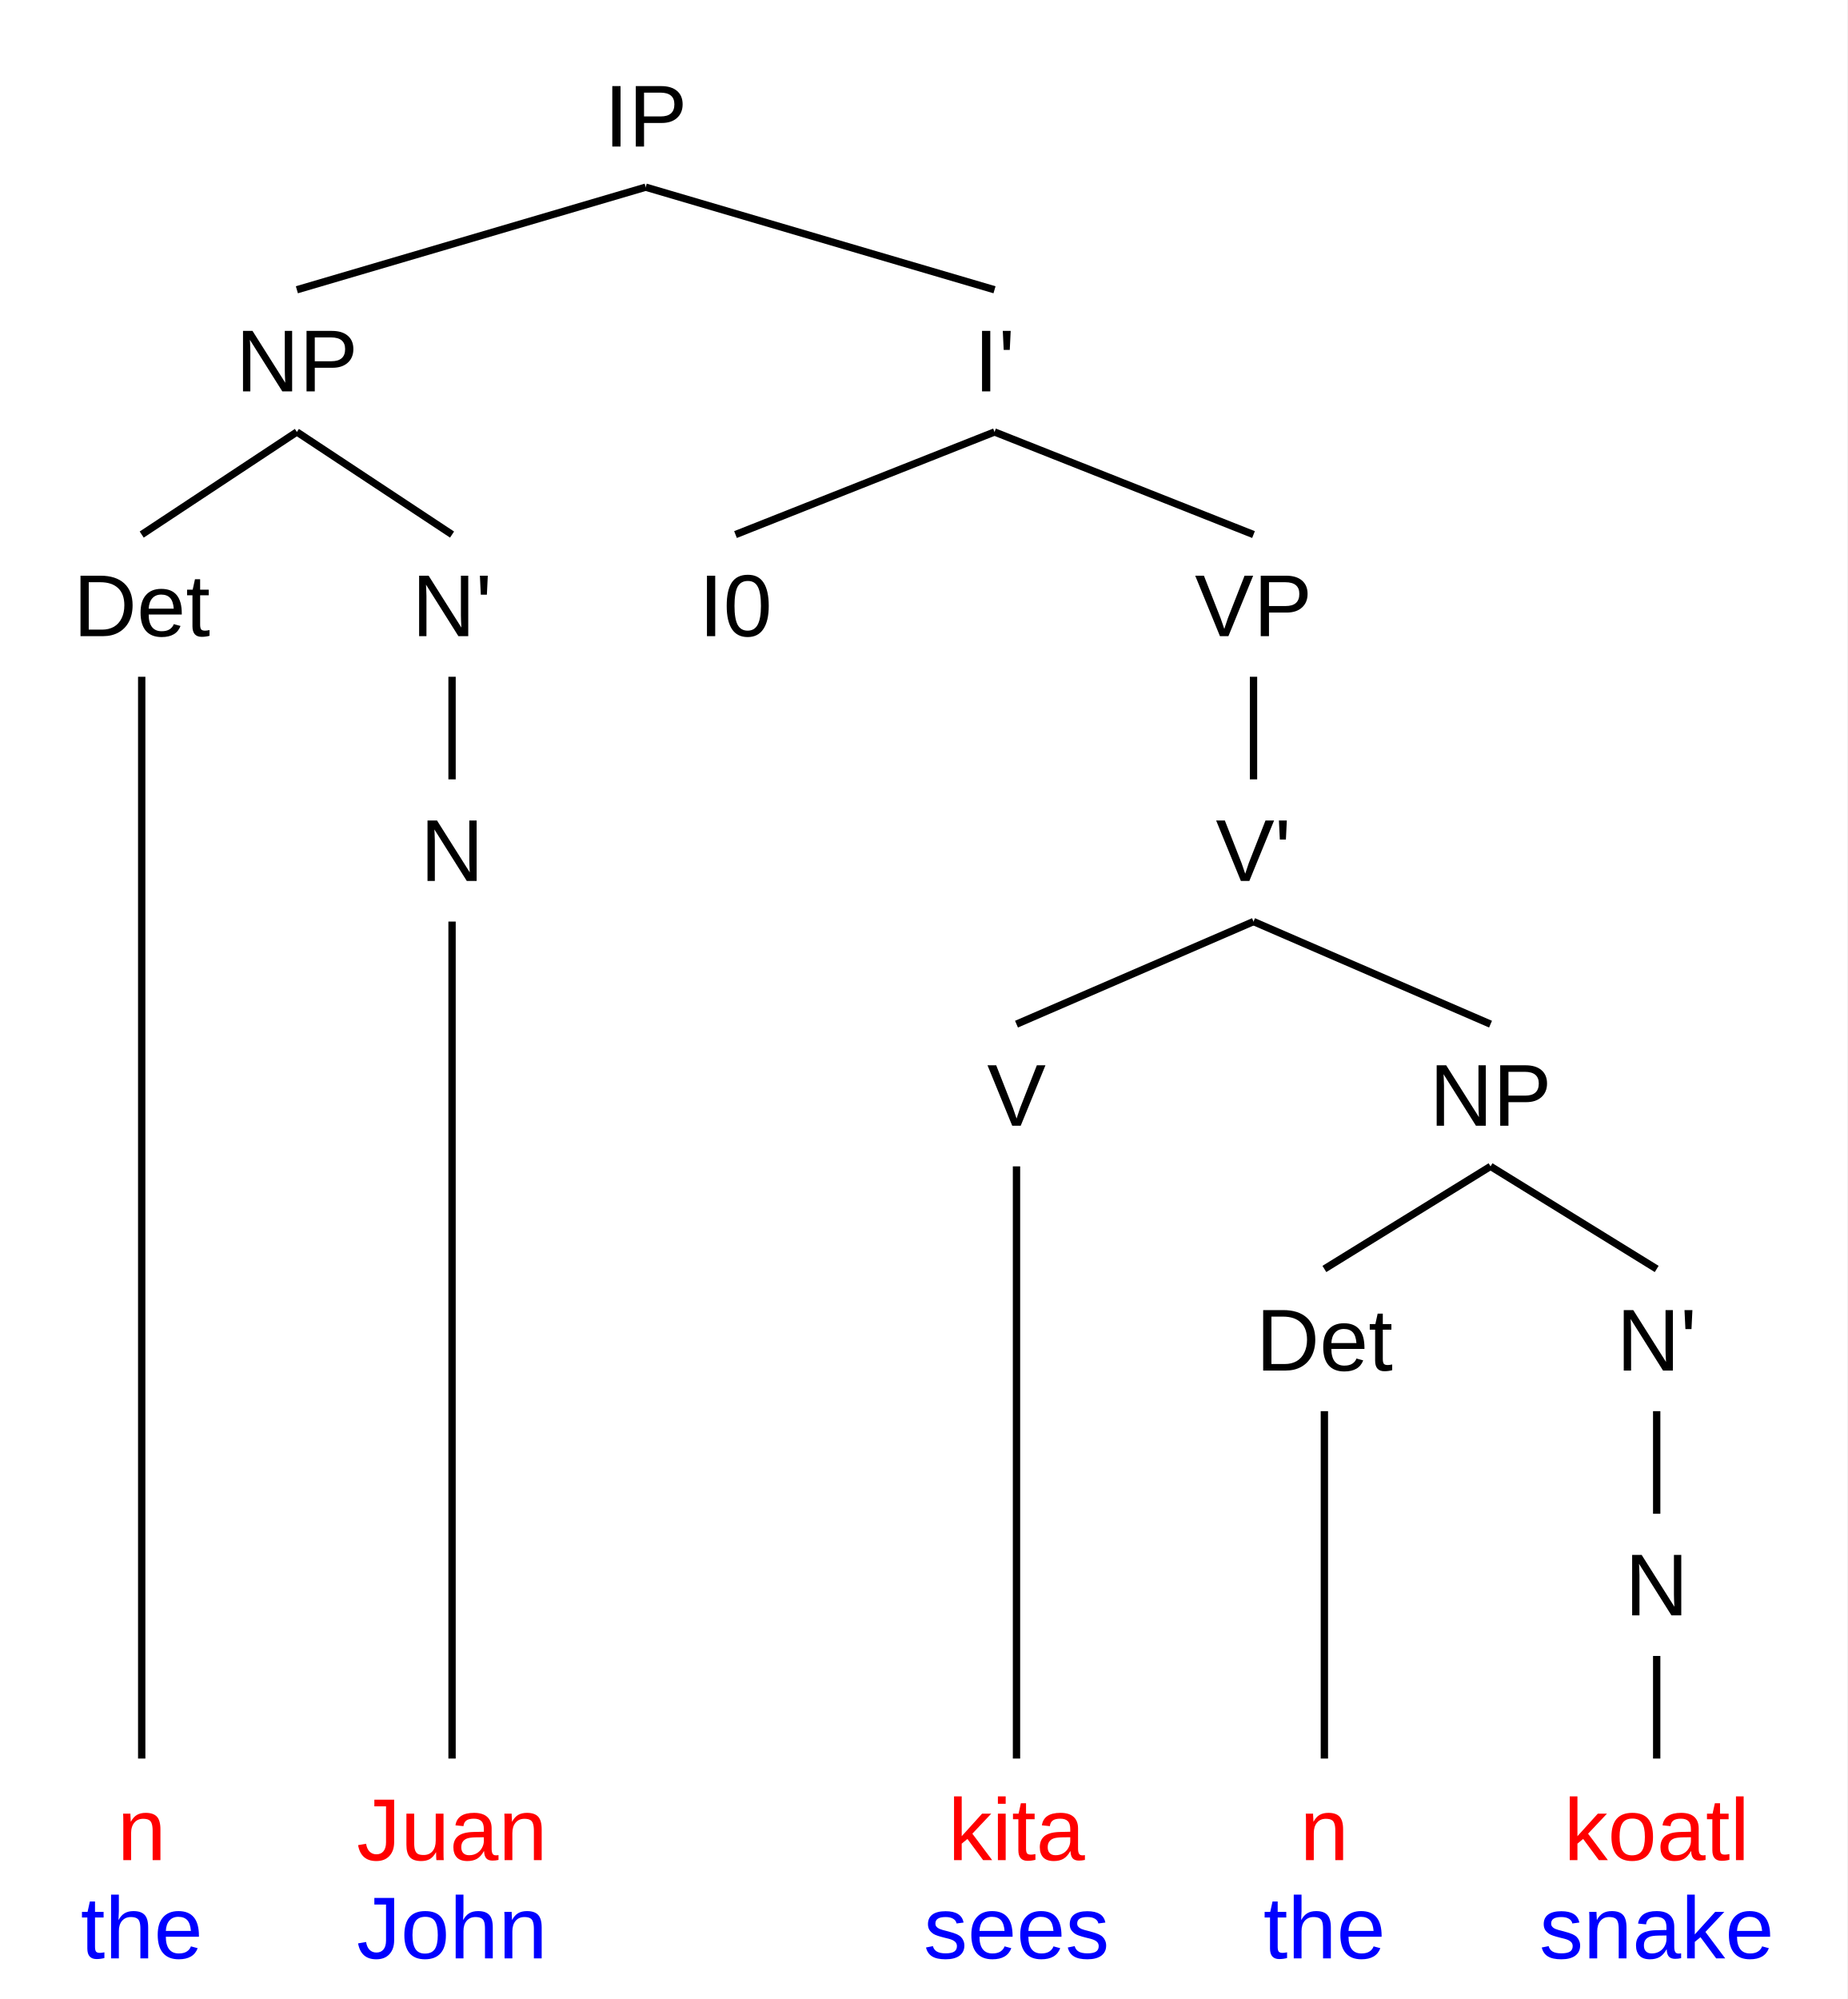
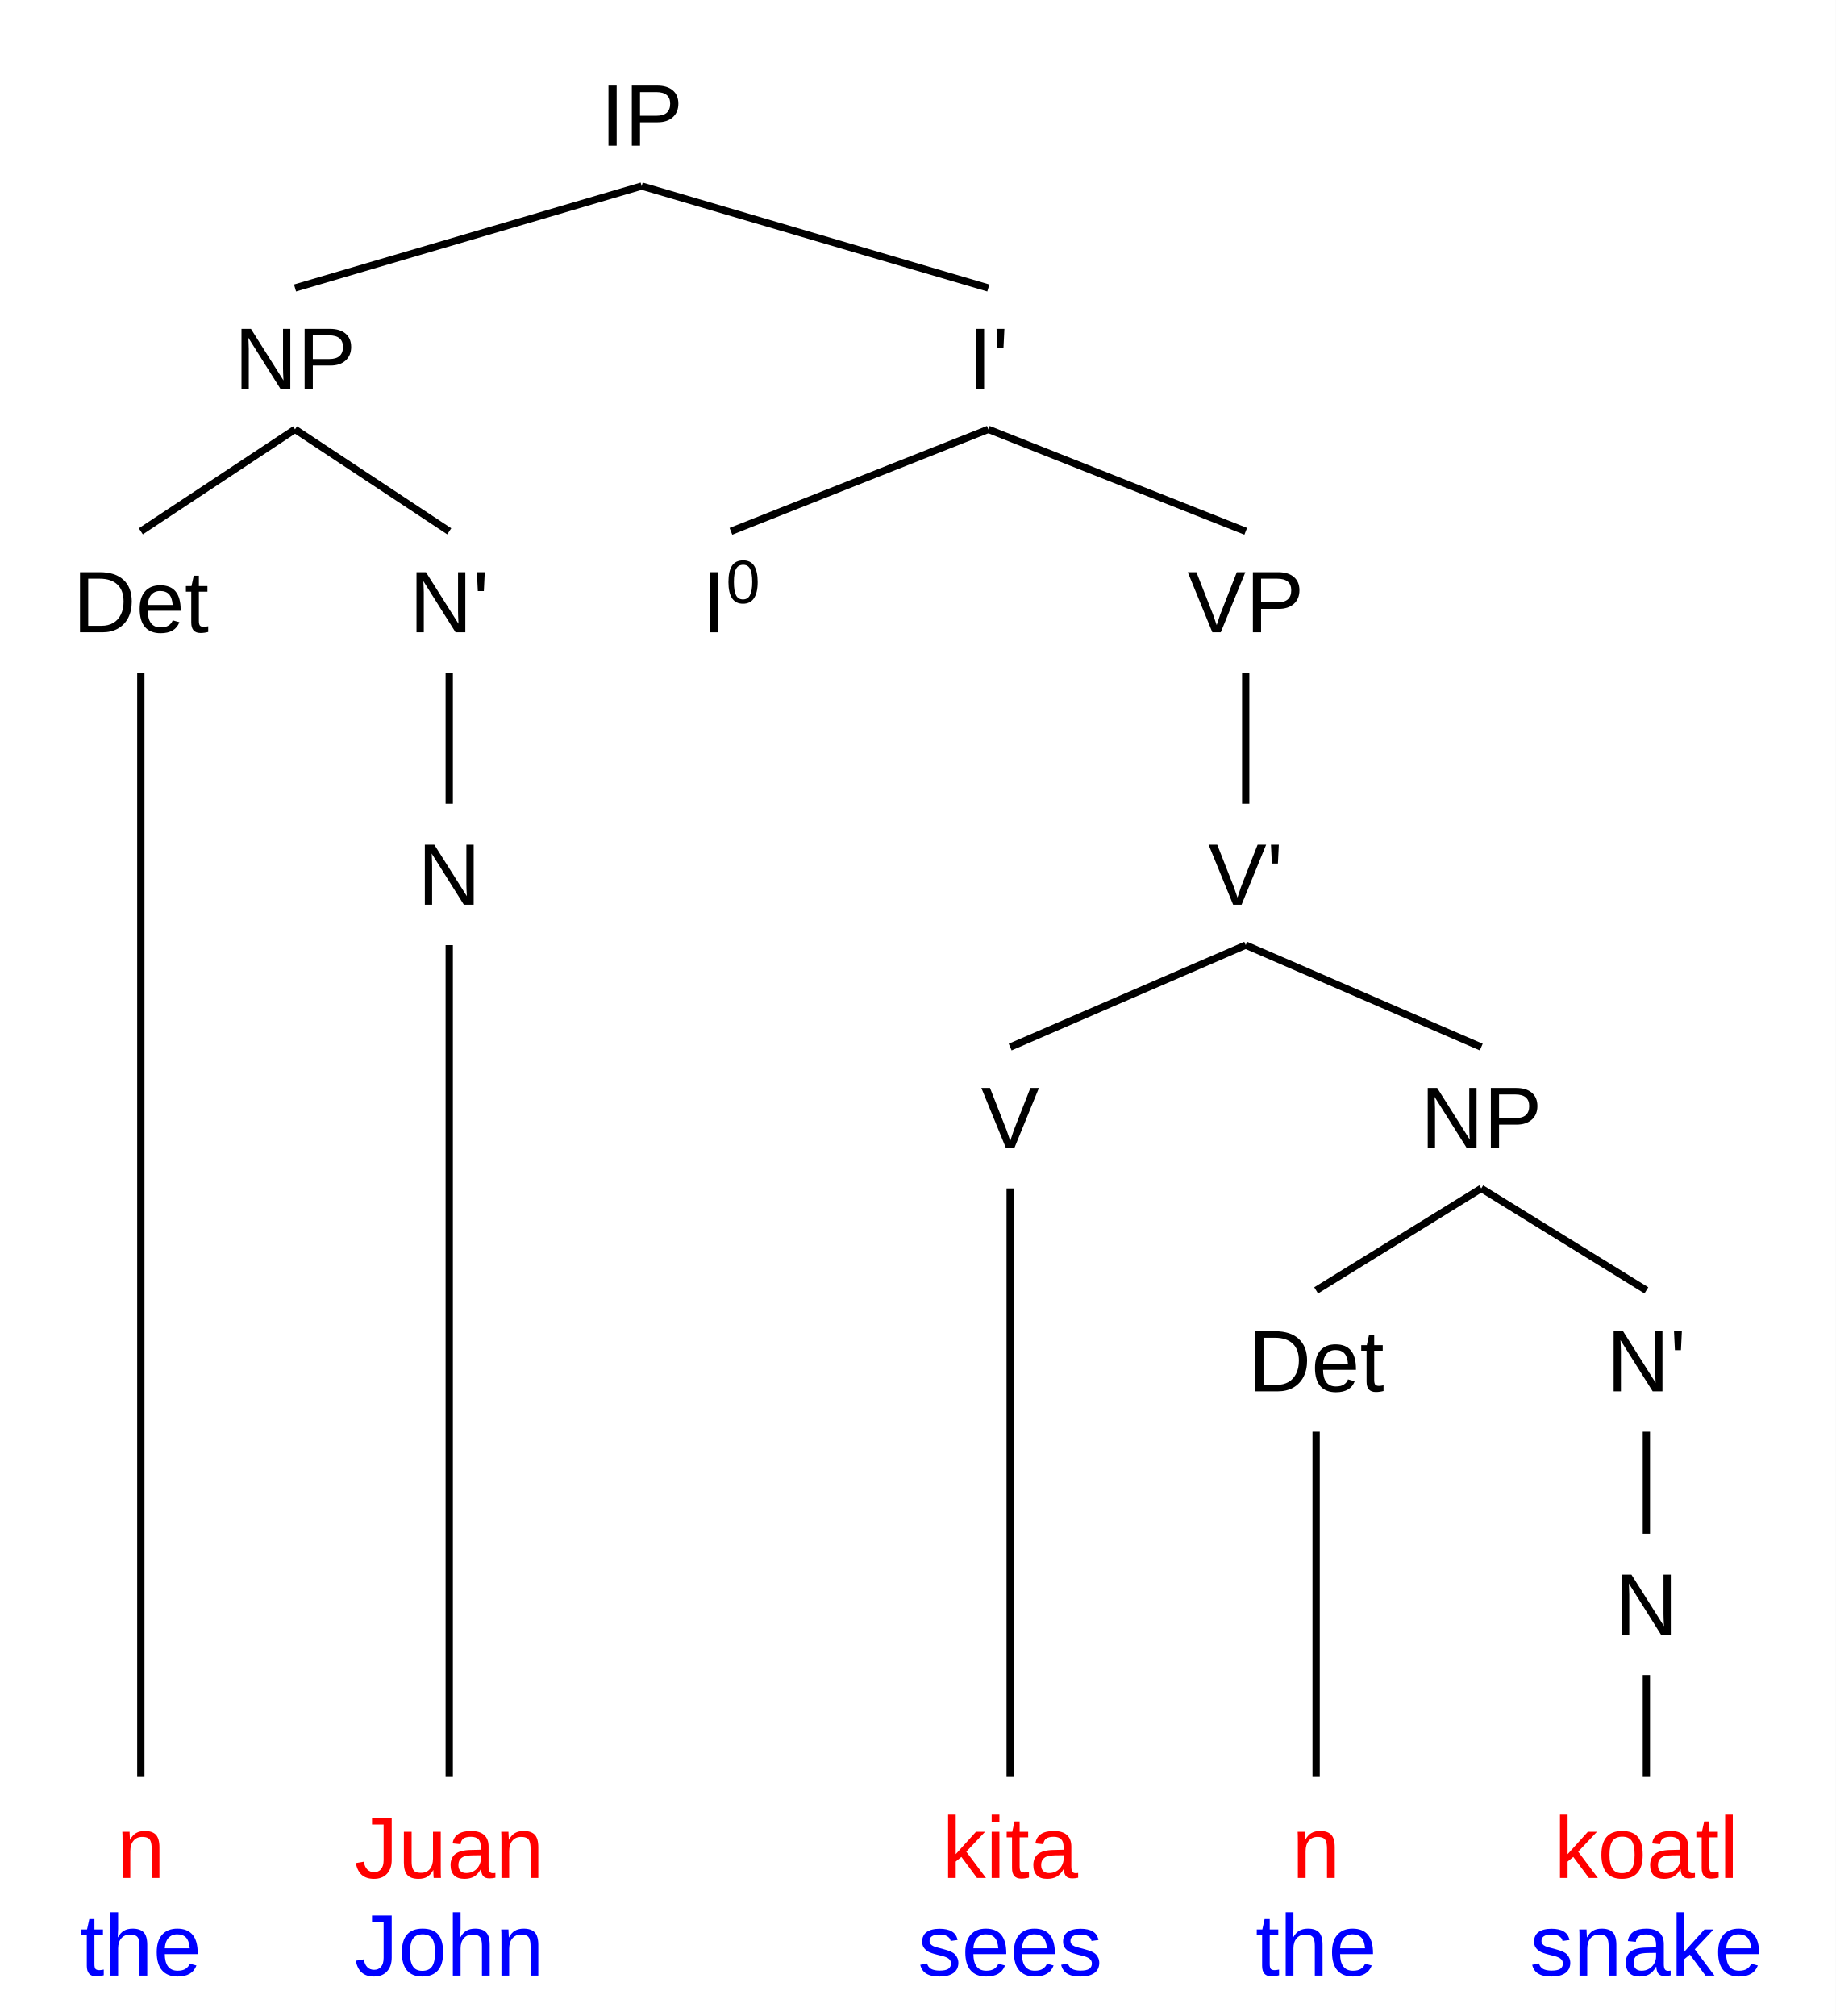
- <svg xmlns="http://www.w3.org/2000/svg" width="252.076" height="272.793" version="1.1" contentScriptType="text/javascript">
+ <svg xmlns="http://www.w3.org/2000/svg" width="252.076" height="276.793" version="1.1" contentScriptType="text/javascript">
  <rect width="100%" height="100%" fill="#ffffff" />
  <text x="82.44" y="20.0" font-family="Arial" font-size="12.0" fill="#000000">IP</text>
  <text x="32.176" y="53.406" font-family="Arial" font-size="12.0" fill="#000000">NP</text>
  <line x1="88.109" y1="25.543" x2="40.511" y2="39.543" stroke="#000000" stroke-width="1.0" />
  <text x="10.0" y="86.812" font-family="Arial" font-size="12.0" fill="#000000">Det</text>
  <line x1="40.511" y1="58.949" x2="19.337" y2="72.949" stroke="#000000" stroke-width="1.0" />
-   <text x="16.0" y="253.844" font-family="Arial" font-size="12.0" fill="#ff0000">n</text>
-   <line x1="19.337" y1="92.355" x2="19.337" y2="239.98" stroke="#000000" stroke-width="1.0" />
-   <text x="10.996" y="267.25" font-family="Arial" font-size="12.0" fill="#0000ff">the</text>
+   <text x="16.0" y="257.844" font-family="Arial" font-size="12.0" fill="#ff0000">n</text>
+   <line x1="19.337" y1="92.355" x2="19.337" y2="243.98" stroke="#000000" stroke-width="1.0" />
+   <text x="10.996" y="271.25" font-family="Arial" font-size="12.0" fill="#0000ff">the</text>
  <text x="56.206" y="86.812" font-family="Arial" font-size="12.0" fill="#000000">N'</text>
  <line x1="40.511" y1="58.949" x2="61.685" y2="72.949" stroke="#000000" stroke-width="1.0" />
-   <text x="57.352" y="120.219" font-family="Arial" font-size="12.0" fill="#000000">N</text>
-   <line x1="61.685" y1="92.355" x2="61.685" y2="106.355" stroke="#000000" stroke-width="1.0" />
-   <text x="48.674" y="253.844" font-family="Arial" font-size="12.0" fill="#ff0000">Juan</text>
-   <line x1="61.685" y1="125.762" x2="61.685" y2="239.98" stroke="#000000" stroke-width="1.0" />
-   <text x="48.674" y="267.25" font-family="Arial" font-size="12.0" fill="#0000ff">John</text>
+   <text x="57.352" y="124.219" font-family="Arial" font-size="12.0" fill="#000000">N</text>
+   <line x1="61.685" y1="92.355" x2="61.685" y2="110.355" stroke="#000000" stroke-width="1.0" />
+   <text x="48.674" y="257.844" font-family="Arial" font-size="12.0" fill="#ff0000">Juan</text>
+   <line x1="61.685" y1="129.762" x2="61.685" y2="243.98" stroke="#000000" stroke-width="1.0" />
+   <text x="48.674" y="271.25" font-family="Arial" font-size="12.0" fill="#0000ff">John</text>
  <text x="132.894" y="53.406" font-family="Arial" font-size="12.0" fill="#000000">I'</text>
  <line x1="88.109" y1="25.543" x2="135.707" y2="39.543" stroke="#000000" stroke-width="1.0" />
-   <text x="95.36" y="86.812" font-family="Arial" font-size="12.0" fill="#000000">I0</text>
+   <text x="96.361" y="86.812" font-family="Arial" font-size="12.0" fill="#000000">I</text>
+   <text x="99.695" y="82.813" font-family="Arial" font-size="8.4" fill="#000000">0</text>
  <line x1="135.707" y1="58.949" x2="100.364" y2="72.949" stroke="#000000" stroke-width="1.0" />
  <text x="163.045" y="86.812" font-family="Arial" font-size="12.0" fill="#000000">VP</text>
  <line x1="135.707" y1="58.949" x2="171.049" y2="72.949" stroke="#000000" stroke-width="1.0" />
-   <text x="165.902" y="120.219" font-family="Arial" font-size="12.0" fill="#000000">V'</text>
-   <line x1="171.049" y1="92.355" x2="171.049" y2="106.355" stroke="#000000" stroke-width="1.0" />
-   <text x="134.705" y="153.625" font-family="Arial" font-size="12.0" fill="#000000">V</text>
-   <line x1="171.049" y1="125.762" x2="138.707" y2="139.762" stroke="#000000" stroke-width="1.0" />
-   <text x="129.37" y="253.844" font-family="Arial" font-size="12.0" fill="#ff0000">kita</text>
-   <line x1="138.707" y1="159.168" x2="138.707" y2="239.98" stroke="#000000" stroke-width="1.0" />
-   <text x="126.033" y="267.25" font-family="Arial" font-size="12.0" fill="#0000ff">sees</text>
-   <text x="195.057" y="153.625" font-family="Arial" font-size="12.0" fill="#000000">NP</text>
-   <line x1="171.049" y1="125.762" x2="203.392" y2="139.762" stroke="#000000" stroke-width="1.0" />
-   <text x="171.381" y="187.031" font-family="Arial" font-size="12.0" fill="#000000">Det</text>
-   <line x1="203.392" y1="159.168" x2="180.718" y2="173.168" stroke="#000000" stroke-width="1.0" />
-   <text x="177.381" y="253.844" font-family="Arial" font-size="12.0" fill="#ff0000">n</text>
-   <line x1="180.718" y1="192.574" x2="180.718" y2="239.98" stroke="#000000" stroke-width="1.0" />
-   <text x="172.377" y="267.25" font-family="Arial" font-size="12.0" fill="#0000ff">the</text>
-   <text x="220.587" y="187.031" font-family="Arial" font-size="12.0" fill="#000000">N'</text>
-   <line x1="203.392" y1="159.168" x2="226.065" y2="173.168" stroke="#000000" stroke-width="1.0" />
-   <text x="221.732" y="220.438" font-family="Arial" font-size="12.0" fill="#000000">N</text>
-   <line x1="226.065" y1="192.574" x2="226.065" y2="206.574" stroke="#000000" stroke-width="1.0" />
-   <text x="213.392" y="253.844" font-family="Arial" font-size="12.0" fill="#ff0000">koatl</text>
-   <line x1="226.065" y1="225.98" x2="226.065" y2="239.98" stroke="#000000" stroke-width="1.0" />
-   <text x="210.055" y="267.25" font-family="Arial" font-size="12.0" fill="#0000ff">snake</text>
+   <text x="165.902" y="124.219" font-family="Arial" font-size="12.0" fill="#000000">V'</text>
+   <line x1="171.049" y1="92.355" x2="171.049" y2="110.355" stroke="#000000" stroke-width="1.0" />
+   <text x="134.705" y="157.625" font-family="Arial" font-size="12.0" fill="#000000">V</text>
+   <line x1="171.049" y1="129.762" x2="138.707" y2="143.762" stroke="#000000" stroke-width="1.0" />
+   <text x="129.37" y="257.844" font-family="Arial" font-size="12.0" fill="#ff0000">kita</text>
+   <line x1="138.707" y1="163.168" x2="138.707" y2="243.98" stroke="#000000" stroke-width="1.0" />
+   <text x="126.033" y="271.25" font-family="Arial" font-size="12.0" fill="#0000ff">sees</text>
+   <text x="195.057" y="157.625" font-family="Arial" font-size="12.0" fill="#000000">NP</text>
+   <line x1="171.049" y1="129.762" x2="203.392" y2="143.762" stroke="#000000" stroke-width="1.0" />
+   <text x="171.381" y="191.031" font-family="Arial" font-size="12.0" fill="#000000">Det</text>
+   <line x1="203.392" y1="163.168" x2="180.718" y2="177.168" stroke="#000000" stroke-width="1.0" />
+   <text x="177.381" y="257.844" font-family="Arial" font-size="12.0" fill="#ff0000">n</text>
+   <line x1="180.718" y1="196.574" x2="180.718" y2="243.98" stroke="#000000" stroke-width="1.0" />
+   <text x="172.377" y="271.25" font-family="Arial" font-size="12.0" fill="#0000ff">the</text>
+   <text x="220.587" y="191.031" font-family="Arial" font-size="12.0" fill="#000000">N'</text>
+   <line x1="203.392" y1="163.168" x2="226.065" y2="177.168" stroke="#000000" stroke-width="1.0" />
+   <text x="221.732" y="224.437" font-family="Arial" font-size="12.0" fill="#000000">N</text>
+   <line x1="226.065" y1="196.574" x2="226.065" y2="210.574" stroke="#000000" stroke-width="1.0" />
+   <text x="213.392" y="257.844" font-family="Arial" font-size="12.0" fill="#ff0000">koatl</text>
+   <line x1="226.065" y1="229.98" x2="226.065" y2="243.98" stroke="#000000" stroke-width="1.0" />
+   <text x="210.055" y="271.25" font-family="Arial" font-size="12.0" fill="#0000ff">snake</text>
</svg>
